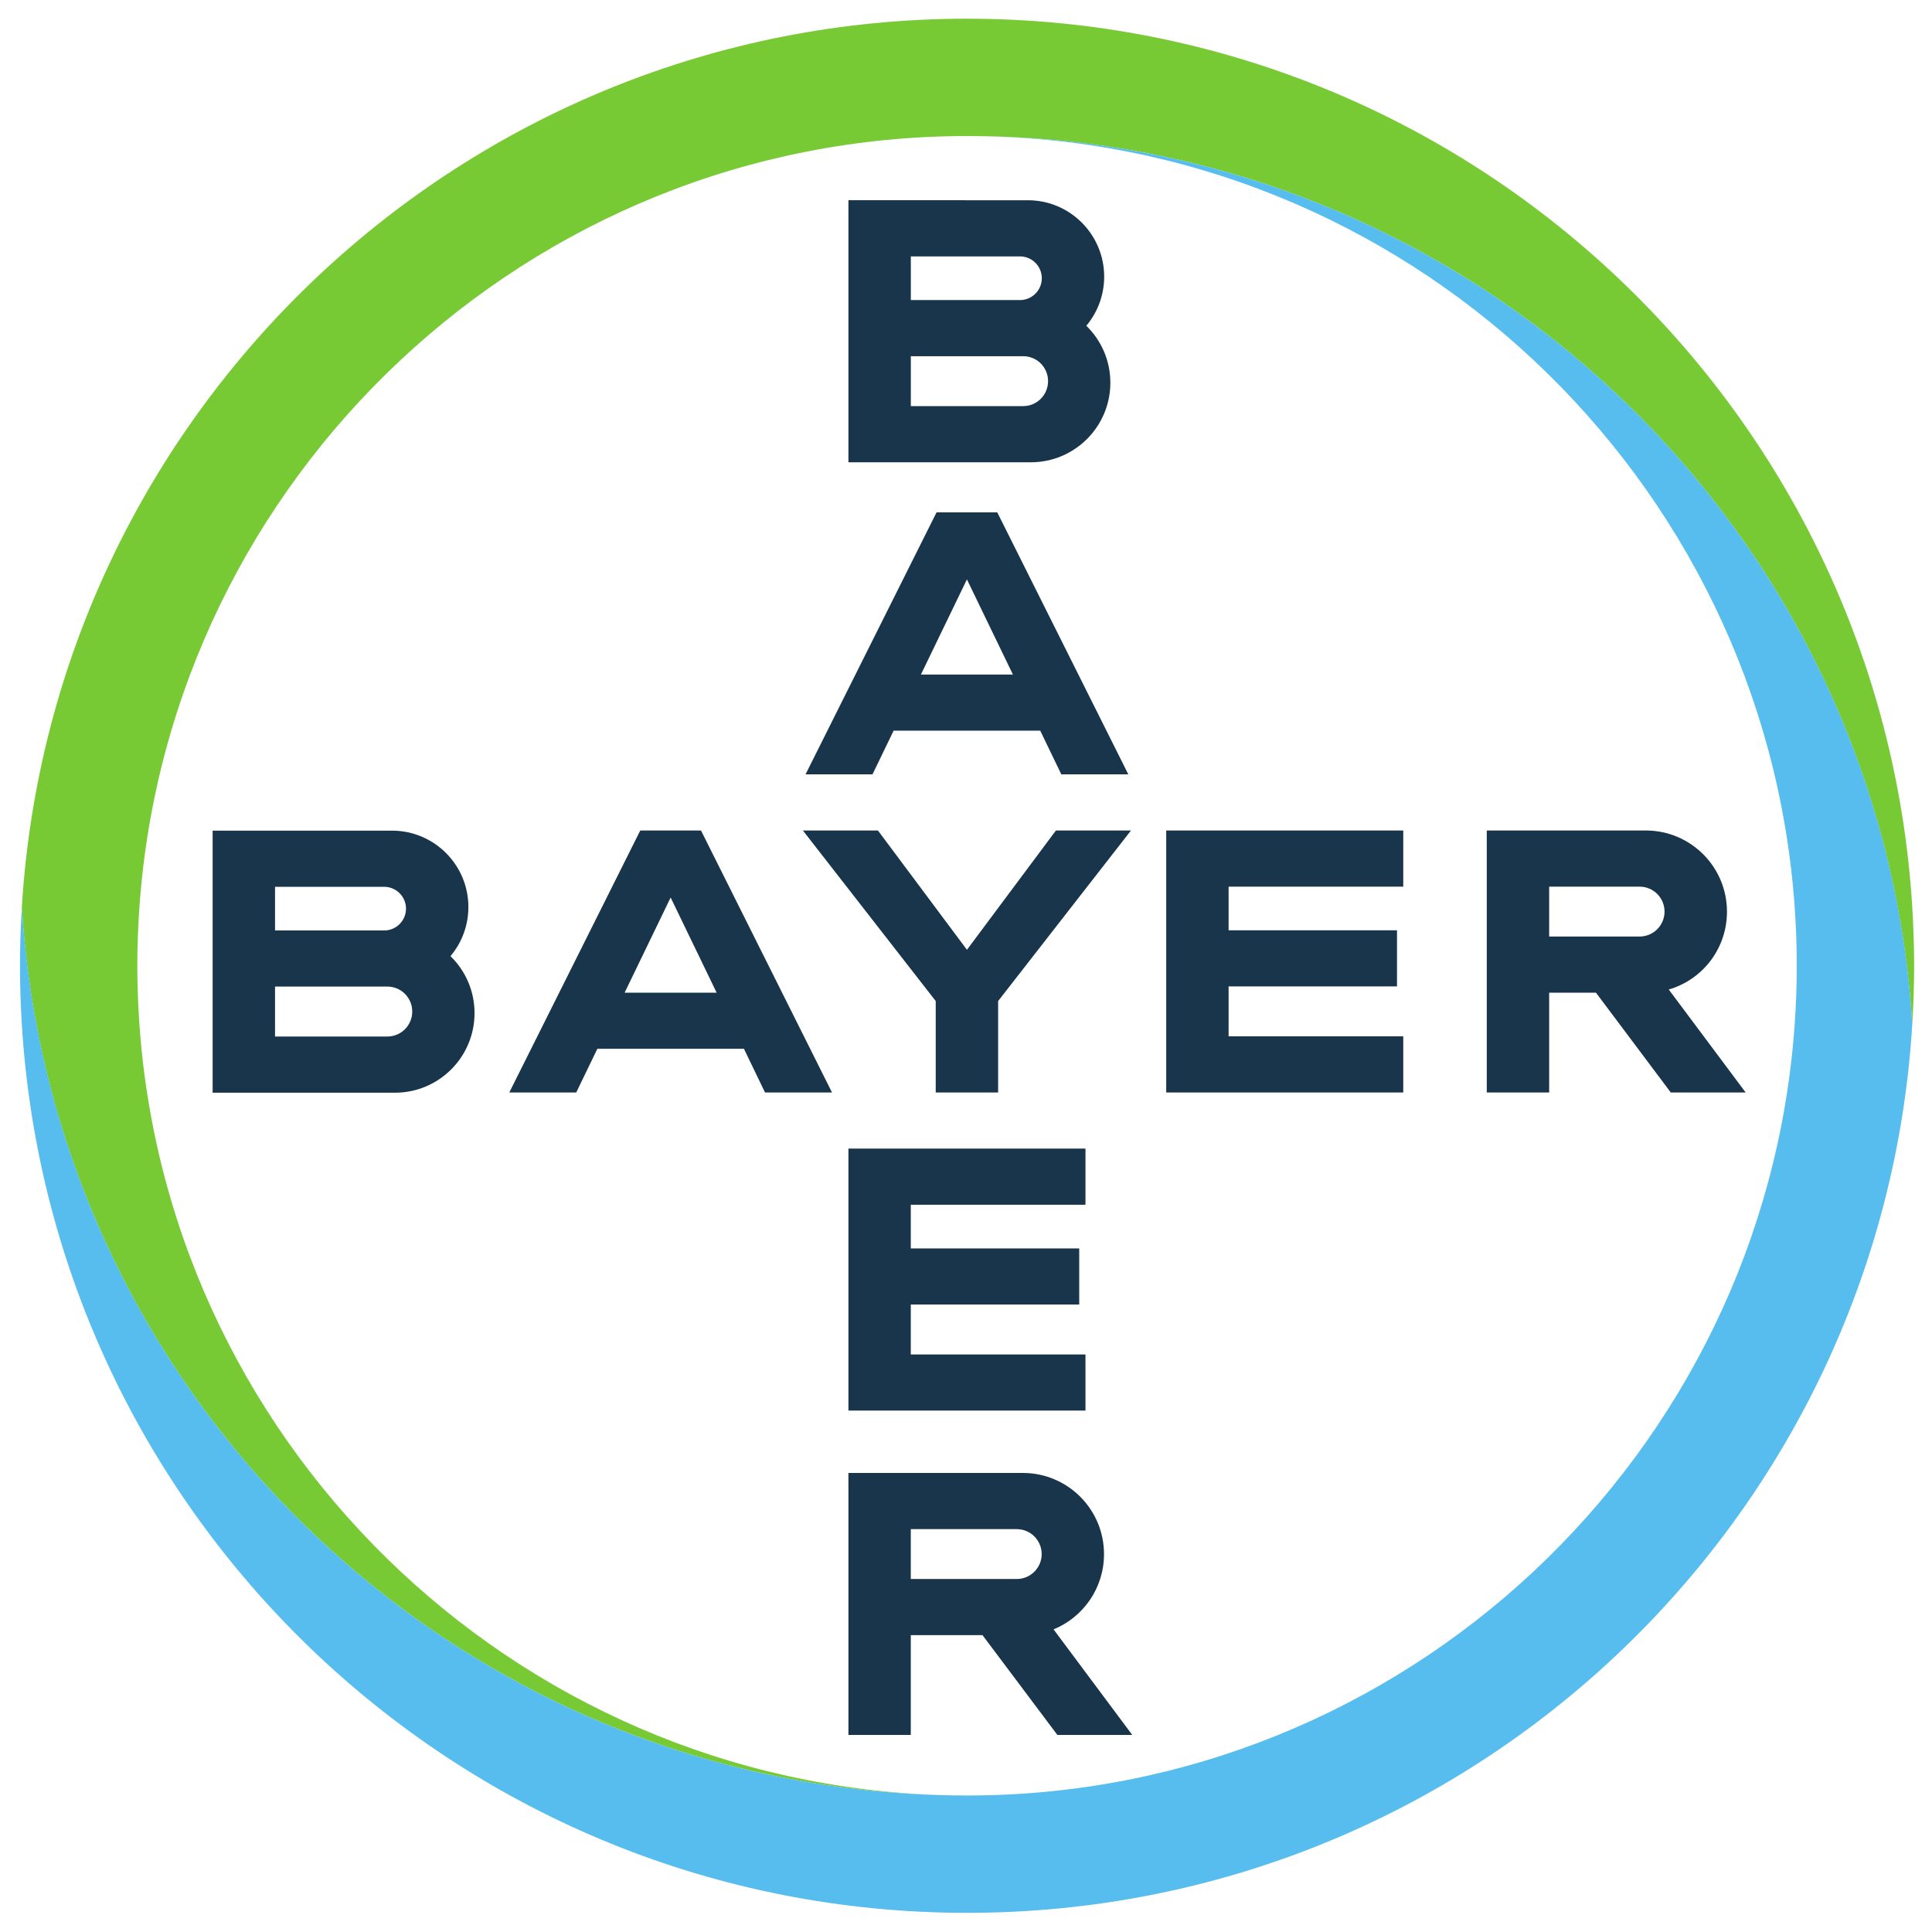
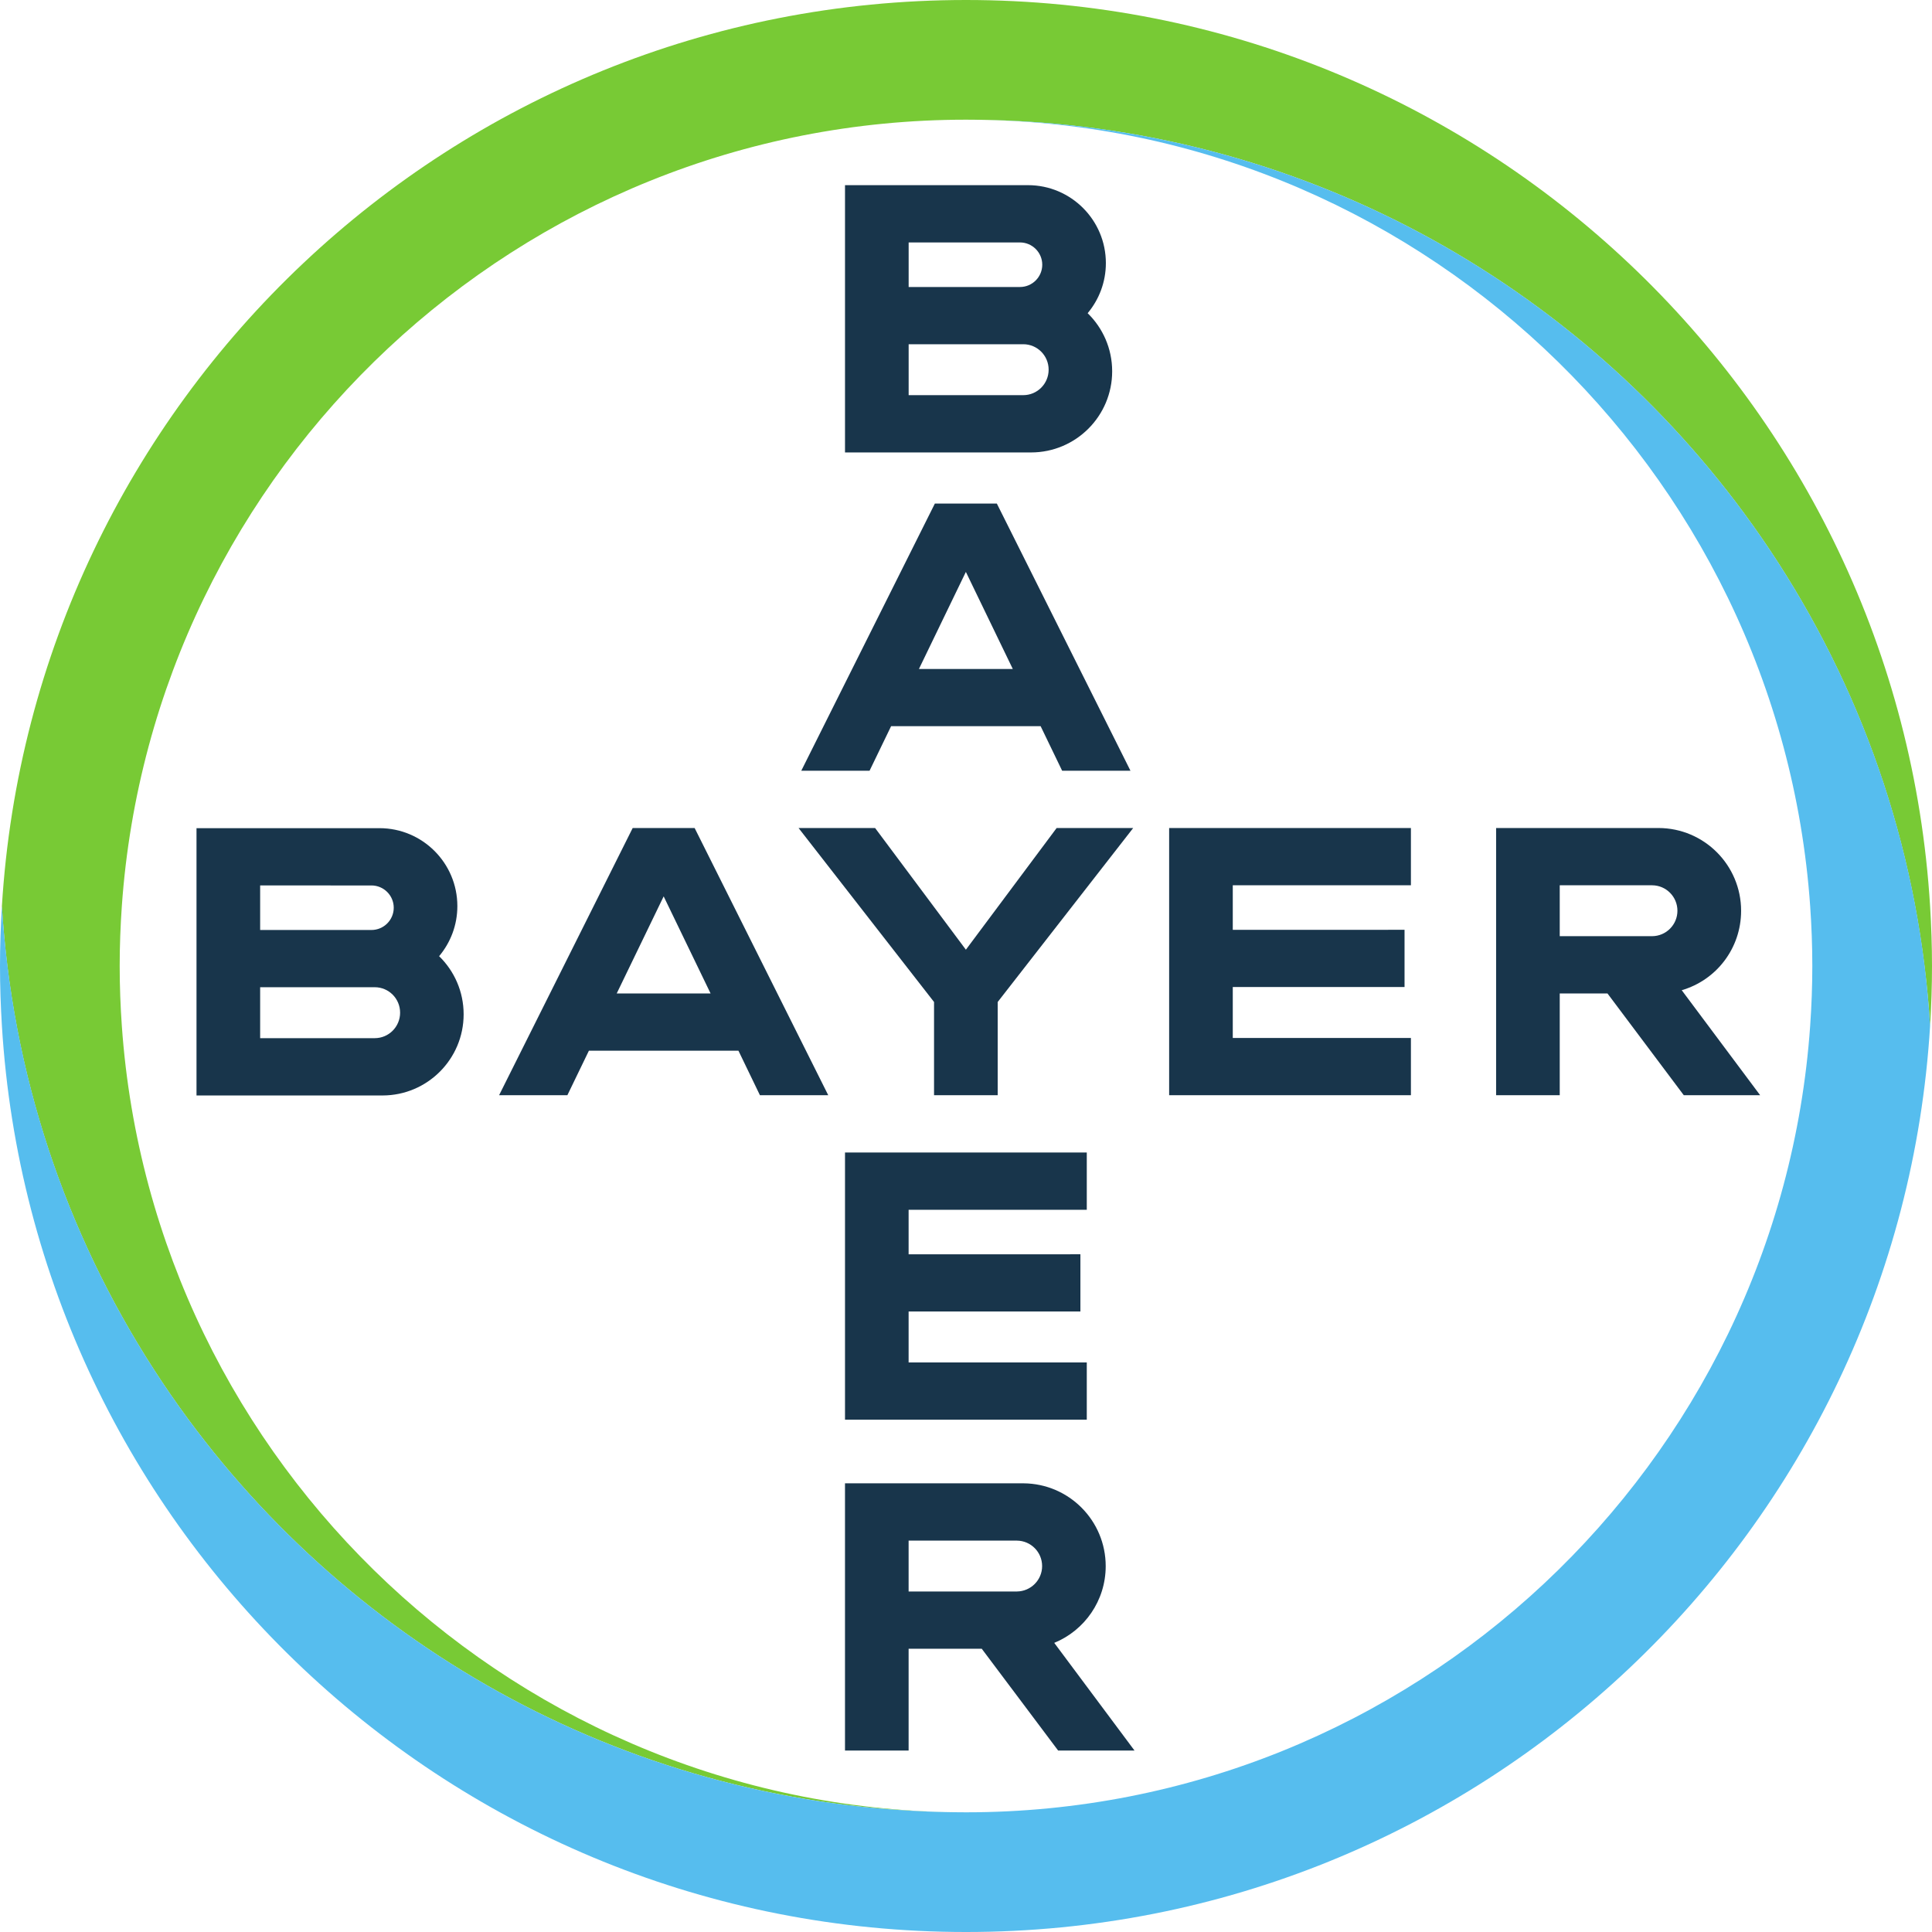
- <svg xmlns="http://www.w3.org/2000/svg" version="1.1" id="svg74" xml:space="preserve" width="385.507" height="385.507" viewBox="0 0 385.507 385.507">
+ <svg xmlns="http://www.w3.org/2000/svg" version="1.1" id="svg74" xml:space="preserve" width="377.953" height="377.953" viewBox="0 0 377.953 377.953">
  <defs id="defs78" />
-   <g id="g82" transform="matrix(1.333333,0,0,-1.333333,0,385.5067)">
+   <g id="g82" transform="matrix(1.333333,0,0,-1.333333,-3.986973,381.7747)">
    <g id="g84" transform="scale(0.1)">
      <path d="m 1625.71,2403.79 c 22.19,-21.61 35.97,-51.82 35.97,-85.27 0,-65.62 -53.22,-118.94 -118.86,-119.04 H 1269.7 v 392.18 l 268.63,-0.02 c 63.05,-0.1 114.11,-51.29 114.11,-114.36 0,-27.97 -10.07,-53.6 -26.73,-73.49 z m -262.63,-120.25 h 168.16 c 20.58,0 37.23,16.71 37.23,37.39 0,20.61 -16.64,37.32 -37.22,37.32 h -168.17 z m 0,158.69 h 163.33 c 18.01,0 32.7,14.65 32.7,32.7 0,17.97 -14.69,32.67 -32.7,32.67 h -163.33 v -65.37" style="fill:#18354b;fill-opacity:1;fill-rule:nonzero;stroke:none" id="path86" />
      <path d="m 1447.03,2024.21 -68.86,-142.41 h 137.71 z m 241.5,-291.73 h -100.24 l -31.56,65.36 h -219.4 l -31.6,-65.36 h -100.19 l 196.02,392.04 h 90.89 l 196.08,-392.04" style="fill:#18354b;fill-opacity:1;fill-rule:nonzero;stroke:none" id="path88" />
      <path d="m 1580.21,1648.44 h 112.33 l -198.81,-255.26 v -136.8 h -93.39 v 136.8 l -198.79,255.26 h 112.31 l 133.2,-178.53 133.15,178.53" style="fill:#18354b;fill-opacity:1;fill-rule:nonzero;stroke:none" id="path90" />
      <path d="m 2100.01,1648.44 v -84.03 h -261.37 v -65.35 l 252.02,0.03 v -83.98 h -252.02 v -74.71 h 261.37 v -84.02 h -354.73 v 392.06 h 354.73" style="fill:#18354b;fill-opacity:1;fill-rule:nonzero;stroke:none" id="path92" />
      <path d="m 2453.95,1564.41 h -135.59 v -74.67 h 135.59 c 20.51,0.13 37.09,16.82 37.09,37.31 0,20.55 -16.58,37.24 -37.09,37.36 z m -65.56,-158.68 h -70.03 v -149.35 h -93.35 v 392.06 h 238.44 c 66.85,-0.22 121.02,-54.52 121.02,-121.47 0,-55.26 -36.55,-101.82 -87.12,-116.49 l 115.07,-154.1 h -112.04 l -111.99,149.35" style="fill:#18354b;fill-opacity:1;fill-rule:nonzero;stroke:none" id="path94" />
      <path d="m 1003.64,1548.15 -68.878,-142.42 h 137.708 z m 241.47,-291.77 h -100.22 l -31.55,65.35 H 893.953 l -31.598,-65.35 H 762.168 l 196.016,392.06 h 90.886 l 196.04,-392.06" style="fill:#18354b;fill-opacity:1;fill-rule:nonzero;stroke:none" id="path96" />
      <path d="m 674.176,1460.38 c 22.207,-21.62 35.976,-51.83 35.976,-85.27 0,-65.64 -53.214,-118.97 -118.828,-119.08 H 318.219 v 392.19 h 268.613 c 63.051,-0.12 114.113,-51.28 114.113,-114.35 0,-27.99 -10.082,-53.61 -26.769,-73.49 z M 411.594,1340.11 h 168.109 c 20.613,0 37.238,16.74 37.238,37.4 0,20.61 -16.597,37.35 -37.214,37.35 H 411.594 Z m 0,158.71 h 163.289 c 18.043,0 32.715,14.65 32.715,32.68 0,17.99 -14.672,32.67 -32.715,32.67 l -163.289,0.01 v -65.36" style="fill:#18354b;fill-opacity:1;fill-rule:nonzero;stroke:none" id="path98" />
      <path d="m 1624.44,1172.38 v -84.05 h -261.41 v -65.35 l 252.05,0.04 v -83.981 h -252.05 v -74.707 h 261.41 V 780.34 H 1269.7 v 392.04 h 354.74" style="fill:#18354b;fill-opacity:1;fill-rule:nonzero;stroke:none" id="path100" />
      <path d="m 1269.69,294.91 v 392.059 h 261.88 c 66.72,-0.449 120.63,-54.668 120.63,-121.528 0,-50.839 -31.19,-94.41 -75.5,-112.562 L 1694.46,294.91 H 1582.4 L 1470.36,444.23 H 1363.03 V 294.91 Z m 289.22,270.61 c 0,20.57 -16.54,37.191 -37.01,37.378 H 1363.03 V 528.27 h 158.87 c 20.49,0.199 37.01,16.859 37.01,37.25" style="fill:#18354b;fill-opacity:1;fill-rule:nonzero;stroke:none" id="path102" />
      <path d="M 2861.76,1533.8 C 2816.4,2275.65 2200.49,2863.31 1447.22,2863.31 693.953,2863.31 78.047,2275.65 32.684,1533.8 c 1.824,-29.75 4.492,-59.28 8.121,-88.49 C 71.414,1198.55 165.488,971.5 306.137,780.91 564.238,431.16 979.203,204.27 1447.22,204.27 c -655.165,0 -1193.372,510.062 -1238.572,1153.91 -2.031,29.02 -3.14,58.28 -3.14,87.81 0,29.53 1.109,58.79 3.14,87.81 45.2,643.85 583.407,1153.9 1238.572,1153.9 468.11,0 883.13,-226.99 1141.2,-576.87 140.79,-190.88 234.78,-418.36 265.21,-665.52 3.56,-28.79 6.33,-57.82 8.13,-87.13 1.78,29.06 2.79,58.32 2.79,87.81 0,29.5 -1.01,58.75 -2.79,87.81" style="fill:#78ca35;fill-opacity:1;fill-rule:nonzero;stroke:none" id="path104" />
      <path d="M 32.695,1358.18 C 78.055,616.32 693.965,28.66 1447.24,28.66 c 753.26,0 1369.17,587.66 1414.53,1329.52 -1.83,29.74 -4.49,59.27 -8.13,88.49 -30.6,246.76 -124.68,473.81 -265.33,664.4 -258.1,349.74 -673.07,576.63 -1141.07,576.63 655.15,0 1193.37,-510.05 1238.57,-1153.91 2.03,-29.02 3.14,-58.28 3.14,-87.81 0,-29.52 -1.12,-58.78 -3.15,-87.8 C 2640.61,714.309 2102.39,204.27 1447.24,204.27 979.121,204.27 564.102,431.262 306.035,781.141 165.242,972.02 71.25,1199.5 40.82,1446.67 c -3.555,28.79 -6.328,57.81 -8.125,87.12 -1.777,-29.05 -2.793,-58.31 -2.793,-87.81 0,-29.48 1.016,-58.74 2.793,-87.8" style="fill:#56bdee;fill-opacity:1;fill-rule:nonzero;stroke:none" id="path106" />
    </g>
  </g>
</svg>
